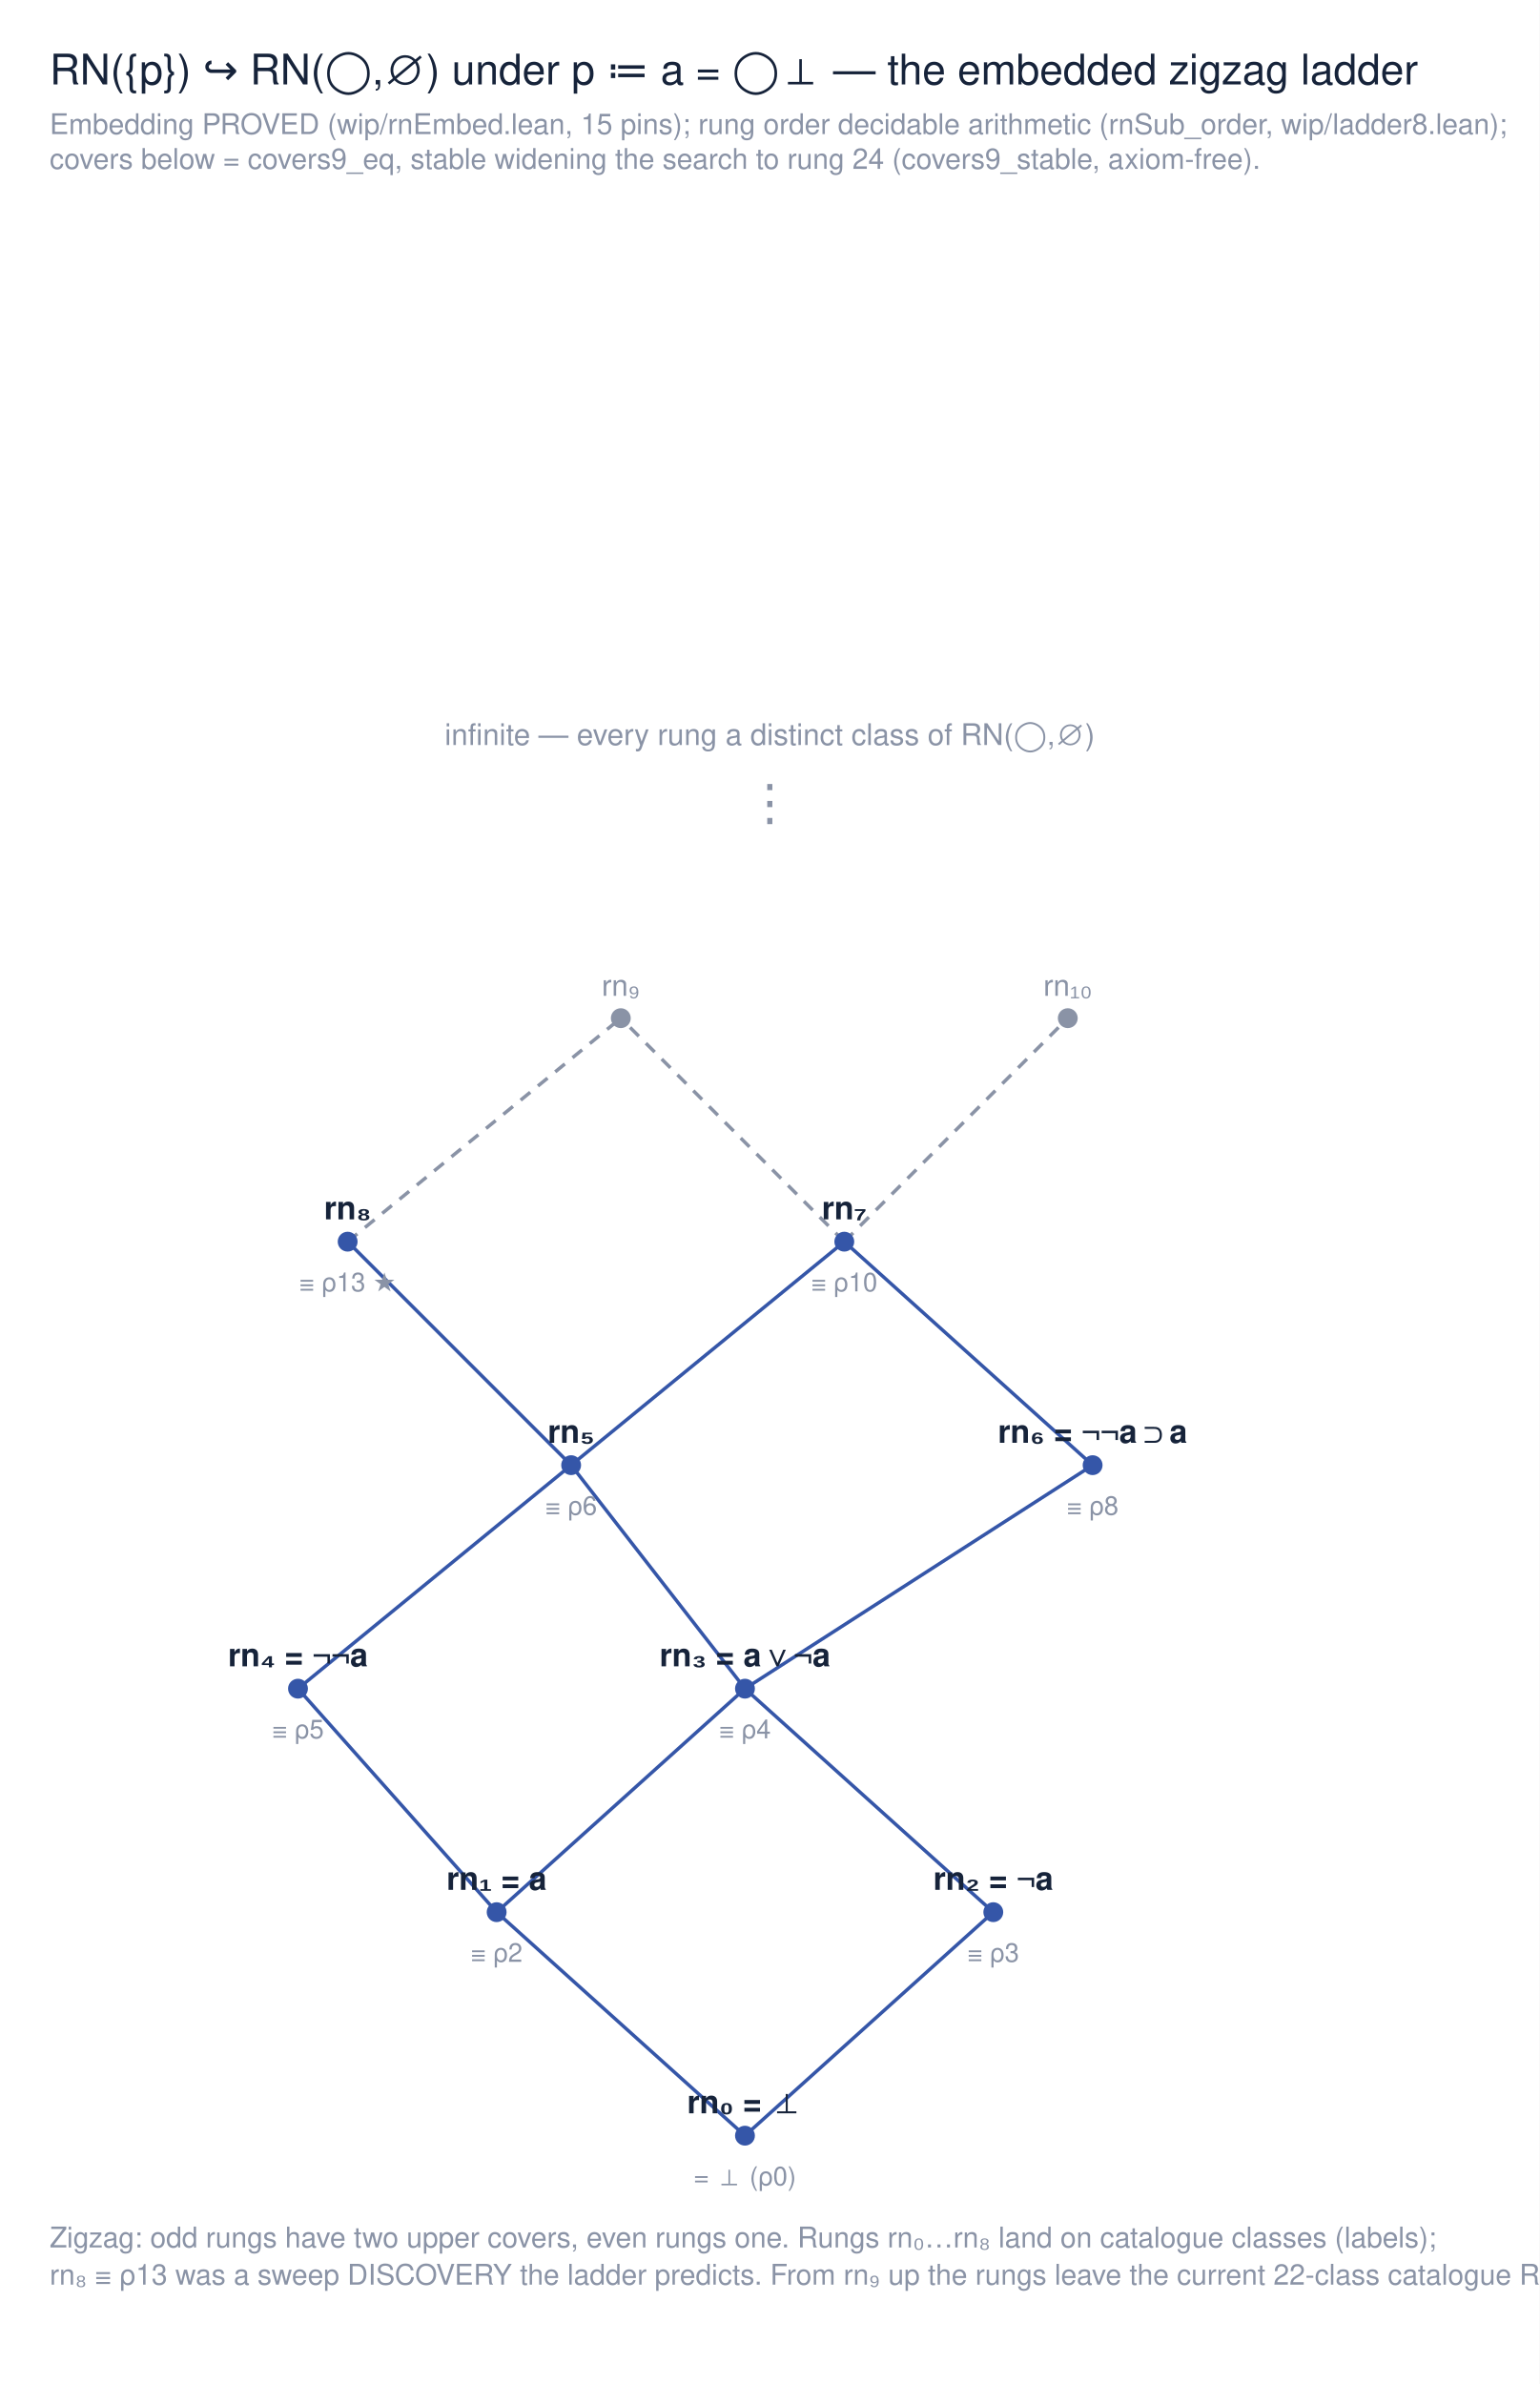
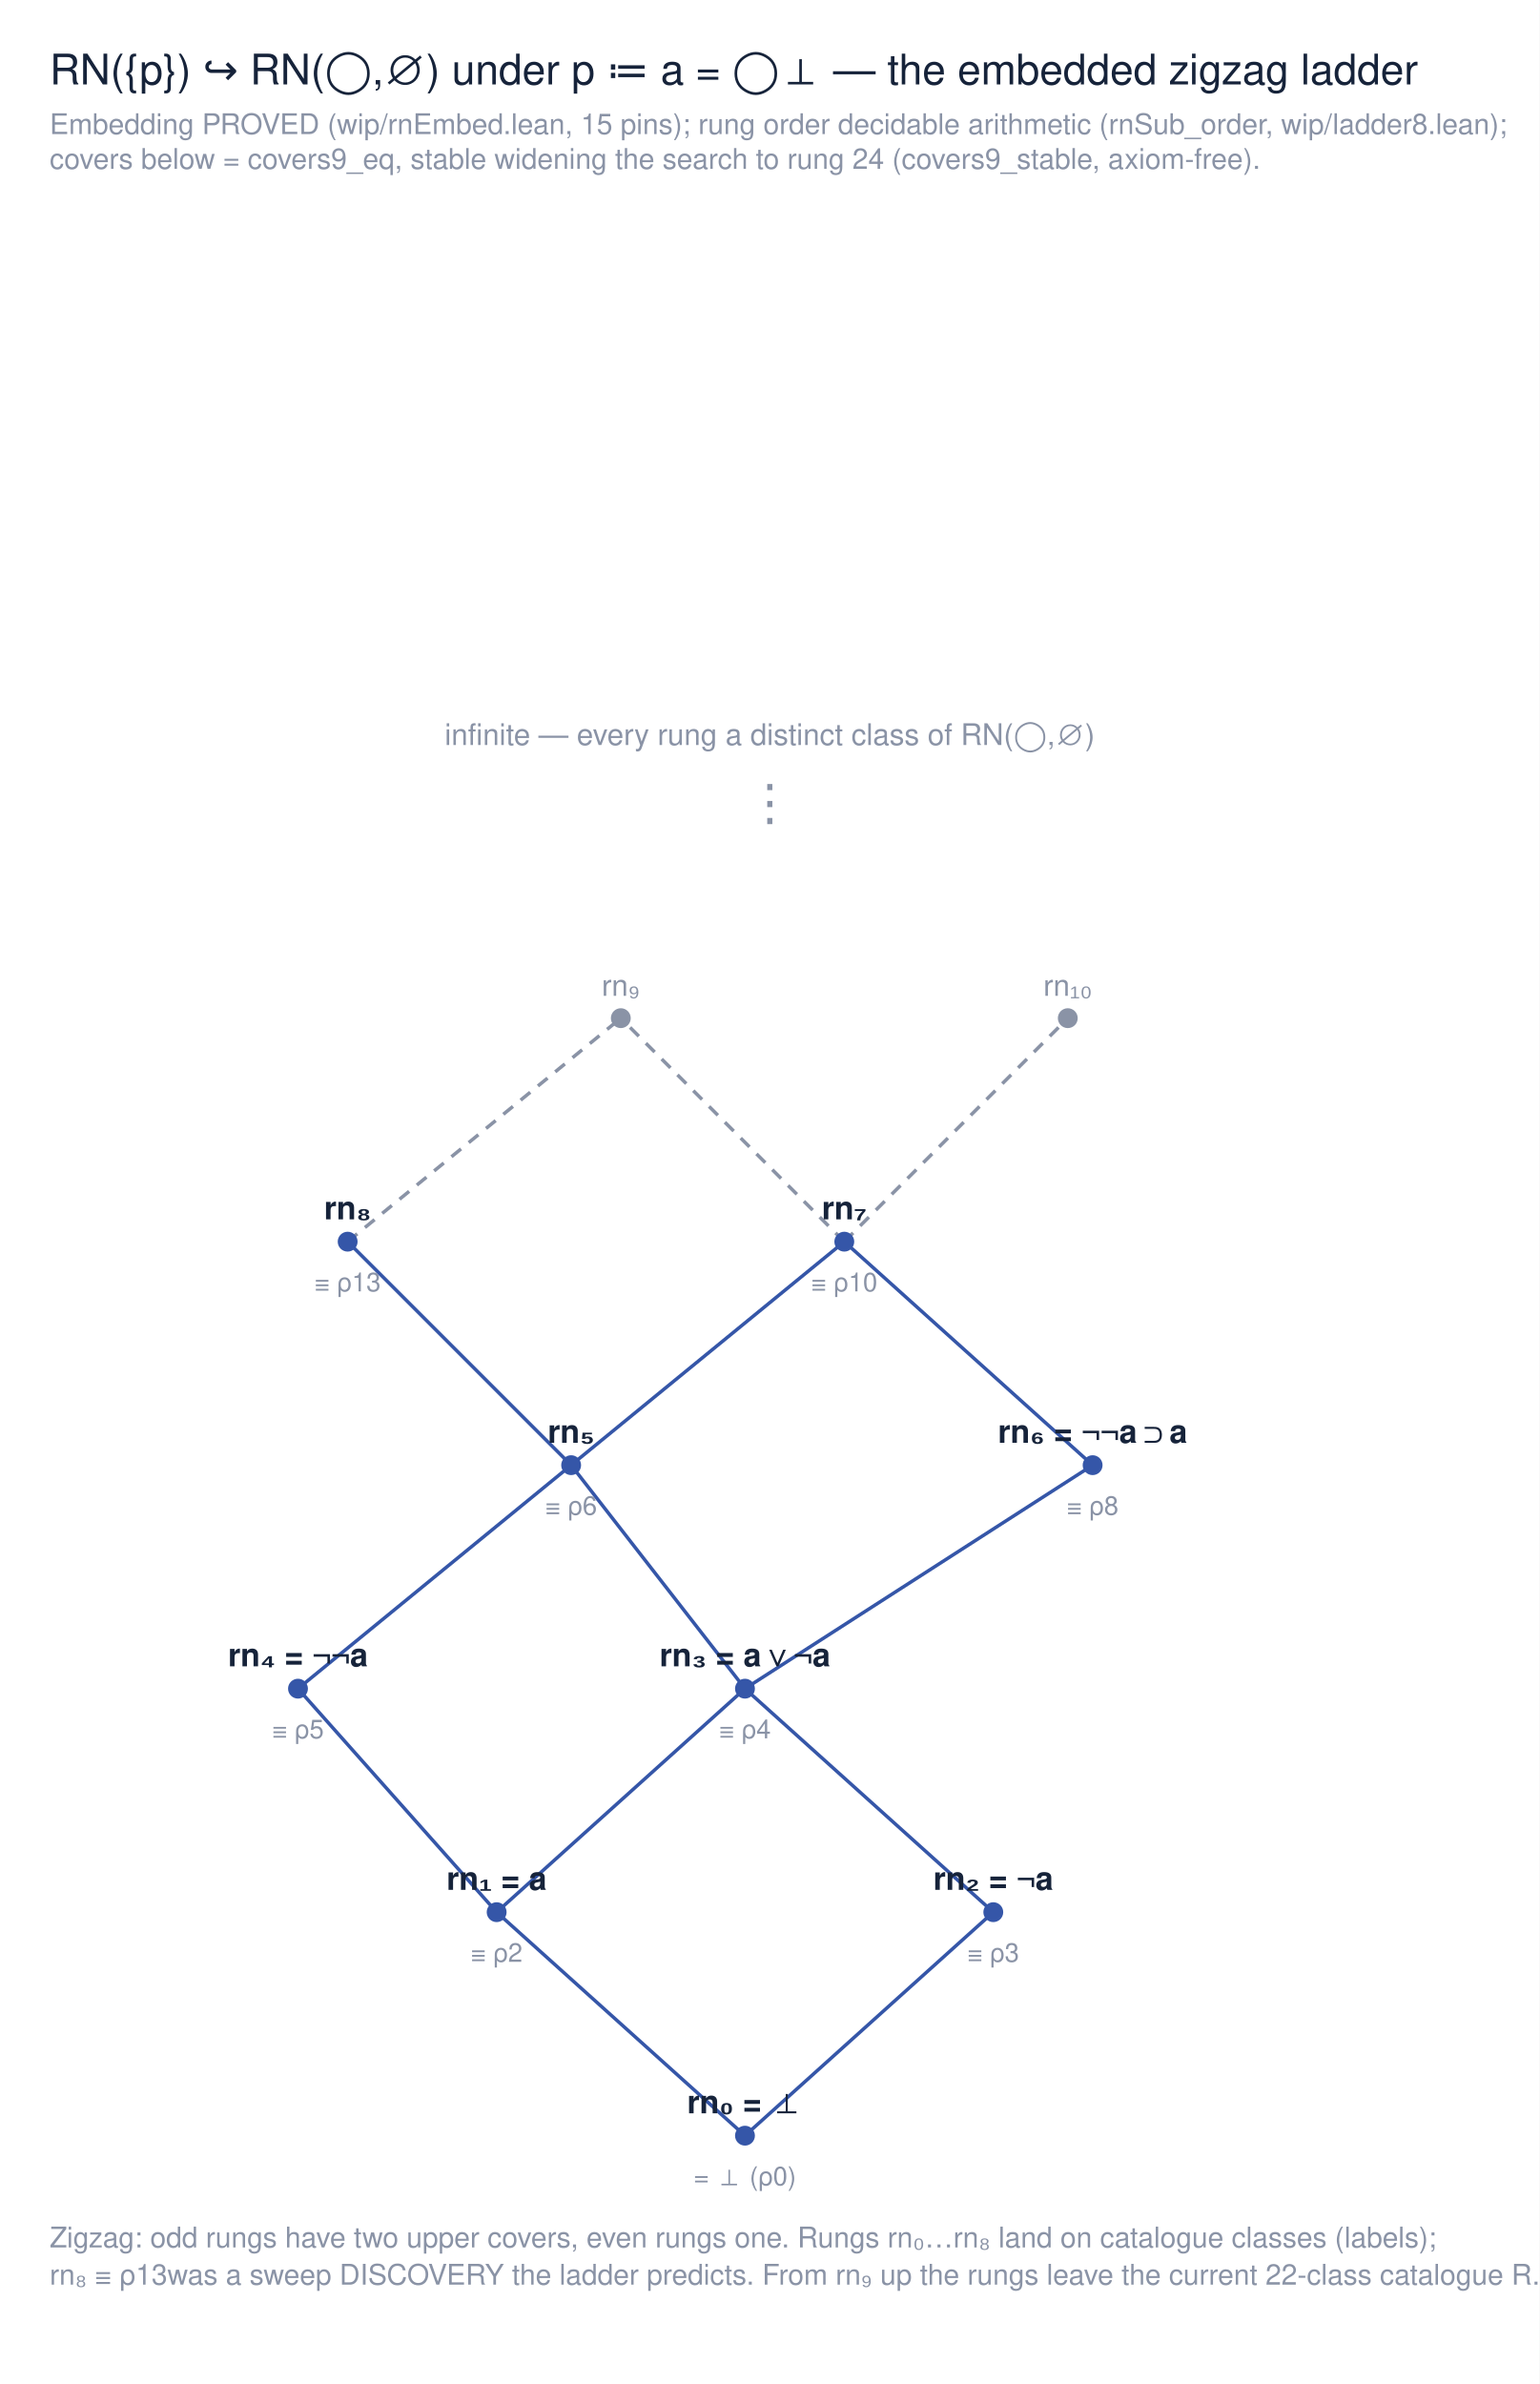
<svg xmlns="http://www.w3.org/2000/svg" viewBox="0 0 620 960" font-family="Helvetica,Arial,sans-serif">
  <rect width="620" height="960" fill="#ffffff" />
  <text x="20" y="34" font-size="17" fill="#16233a">RN({p}) ↪ RN(◯,∅) under p ≔ a = ◯⊥ — the embedded zigzag ladder</text>
  <text x="20" y="54" font-size="11.5" fill="#8a93a6">Embedding PROVED (wip/rnEmbed.lean, 15 pins); rung order decidable arithmetic (rnSub_order, wip/ladder8.lean);</text>
  <text x="20" y="68" font-size="11.5" fill="#8a93a6">covers below = covers9_eq, stable widening the search to rung 24 (covers9_stable, axiom-free).</text>
  <line x1="300" y1="860" x2="200" y2="770" stroke="#3556a8" stroke-width="1.4" />
  <line x1="300" y1="860" x2="400" y2="770" stroke="#3556a8" stroke-width="1.4" />
  <line x1="200" y1="770" x2="300" y2="680" stroke="#3556a8" stroke-width="1.4" />
  <line x1="200" y1="770" x2="120" y2="680" stroke="#3556a8" stroke-width="1.4" />
  <line x1="400" y1="770" x2="300" y2="680" stroke="#3556a8" stroke-width="1.4" />
  <line x1="300" y1="680" x2="230" y2="590" stroke="#3556a8" stroke-width="1.4" />
  <line x1="300" y1="680" x2="440" y2="590" stroke="#3556a8" stroke-width="1.4" />
  <line x1="120" y1="680" x2="230" y2="590" stroke="#3556a8" stroke-width="1.4" />
  <line x1="230" y1="590" x2="340" y2="500" stroke="#3556a8" stroke-width="1.4" />
  <line x1="230" y1="590" x2="140" y2="500" stroke="#3556a8" stroke-width="1.4" />
  <line x1="440" y1="590" x2="340" y2="500" stroke="#3556a8" stroke-width="1.4" />
  <line x1="340" y1="500" x2="250" y2="410" stroke="#8a93a6" stroke-width="1.4" stroke-dasharray="5,4" />
  <line x1="140" y1="500" x2="250" y2="410" stroke="#8a93a6" stroke-width="1.4" stroke-dasharray="5,4" />
  <line x1="340" y1="500" x2="430" y2="410" stroke="#8a93a6" stroke-width="1.4" stroke-dasharray="5,4" />
  <circle cx="300" cy="860" r="4" fill="#3556a8" />
  <text x="300" y="851" font-size="13" font-weight="bold" fill="#16233a" text-anchor="middle">rn₀ = ⊥</text>
  <text x="300" y="880" font-size="10.5" fill="#8a93a6" text-anchor="middle">= ⊥ (ρ0)</text>
  <circle cx="200" cy="770" r="4" fill="#3556a8" />
  <text x="200" y="761" font-size="13" font-weight="bold" fill="#16233a" text-anchor="middle">rn₁ = a</text>
  <text x="200" y="790" font-size="10.5" fill="#8a93a6" text-anchor="middle">≡ ρ2</text>
  <circle cx="400" cy="770" r="4" fill="#3556a8" />
  <text x="400" y="761" font-size="13" font-weight="bold" fill="#16233a" text-anchor="middle">rn₂ = ¬a</text>
  <text x="400" y="790" font-size="10.5" fill="#8a93a6" text-anchor="middle">≡ ρ3</text>
  <circle cx="300" cy="680" r="4" fill="#3556a8" />
  <text x="300" y="671" font-size="13" font-weight="bold" fill="#16233a" text-anchor="middle">rn₃ = a∨¬a</text>
  <text x="300" y="700" font-size="10.5" fill="#8a93a6" text-anchor="middle">≡ ρ4</text>
  <circle cx="120" cy="680" r="4" fill="#3556a8" />
  <text x="120" y="671" font-size="13" font-weight="bold" fill="#16233a" text-anchor="middle">rn₄ = ¬¬a</text>
  <text x="120" y="700" font-size="10.5" fill="#8a93a6" text-anchor="middle">≡ ρ5</text>
  <circle cx="230" cy="590" r="4" fill="#3556a8" />
  <text x="230" y="581" font-size="13" font-weight="bold" fill="#16233a" text-anchor="middle">rn₅</text>
  <text x="230" y="610" font-size="10.5" fill="#8a93a6" text-anchor="middle">≡ ρ6</text>
  <circle cx="440" cy="590" r="4" fill="#3556a8" />
  <text x="440" y="581" font-size="13" font-weight="bold" fill="#16233a" text-anchor="middle">rn₆ = ¬¬a⊃a</text>
  <text x="440" y="610" font-size="10.5" fill="#8a93a6" text-anchor="middle">≡ ρ8</text>
  <circle cx="340" cy="500" r="4" fill="#3556a8" />
  <text x="340" y="491" font-size="13" font-weight="bold" fill="#16233a" text-anchor="middle">rn₇</text>
  <text x="340" y="520" font-size="10.5" fill="#8a93a6" text-anchor="middle">≡ ρ10</text>
  <circle cx="140" cy="500" r="4" fill="#3556a8" />
  <text x="140" y="491" font-size="13" font-weight="bold" fill="#16233a" text-anchor="middle">rn₈</text>
-   <text x="140" y="520" font-size="10.5" fill="#8a93a6" text-anchor="middle">≡ ρ13 ★</text>
+   <text x="140" y="520" font-size="10.5" fill="#8a93a6" text-anchor="middle">≡ ρ13</text>
  <circle cx="250" cy="410" r="4" fill="#8a93a6" />
  <text x="250" y="401" font-size="12" fill="#8a93a6" text-anchor="middle">rn₉</text>
  <circle cx="430" cy="410" r="4" fill="#8a93a6" />
  <text x="430" y="401" font-size="12" fill="#8a93a6" text-anchor="middle">rn₁₀</text>
  <text x="310" y="330" font-size="20" fill="#8a93a6" text-anchor="middle">⋮</text>
  <text x="310" y="300" font-size="12" fill="#8a93a6" text-anchor="middle">infinite — every rung a distinct class of RN(◯,∅)</text>
  <text x="20" y="905" font-size="11.5" fill="#8a93a6">Zigzag: odd rungs have two upper covers, even rungs one.  Rungs rn₀…rn₈ land on catalogue classes (labels);</text>
-   <text x="20" y="920" font-size="11.5" fill="#8a93a6">rn₈ ≡ ρ13 was a sweep DISCOVERY the ladder predicts.  From rn₉ up the rungs leave the current 22-class catalogue R.</text>
+   <text x="20" y="920" font-size="11.5" fill="#8a93a6">rn₈ ≡ ρ13was a sweep DISCOVERY the ladder predicts.  From rn₉ up the rungs leave the current 22-class catalogue R.</text>
</svg>
